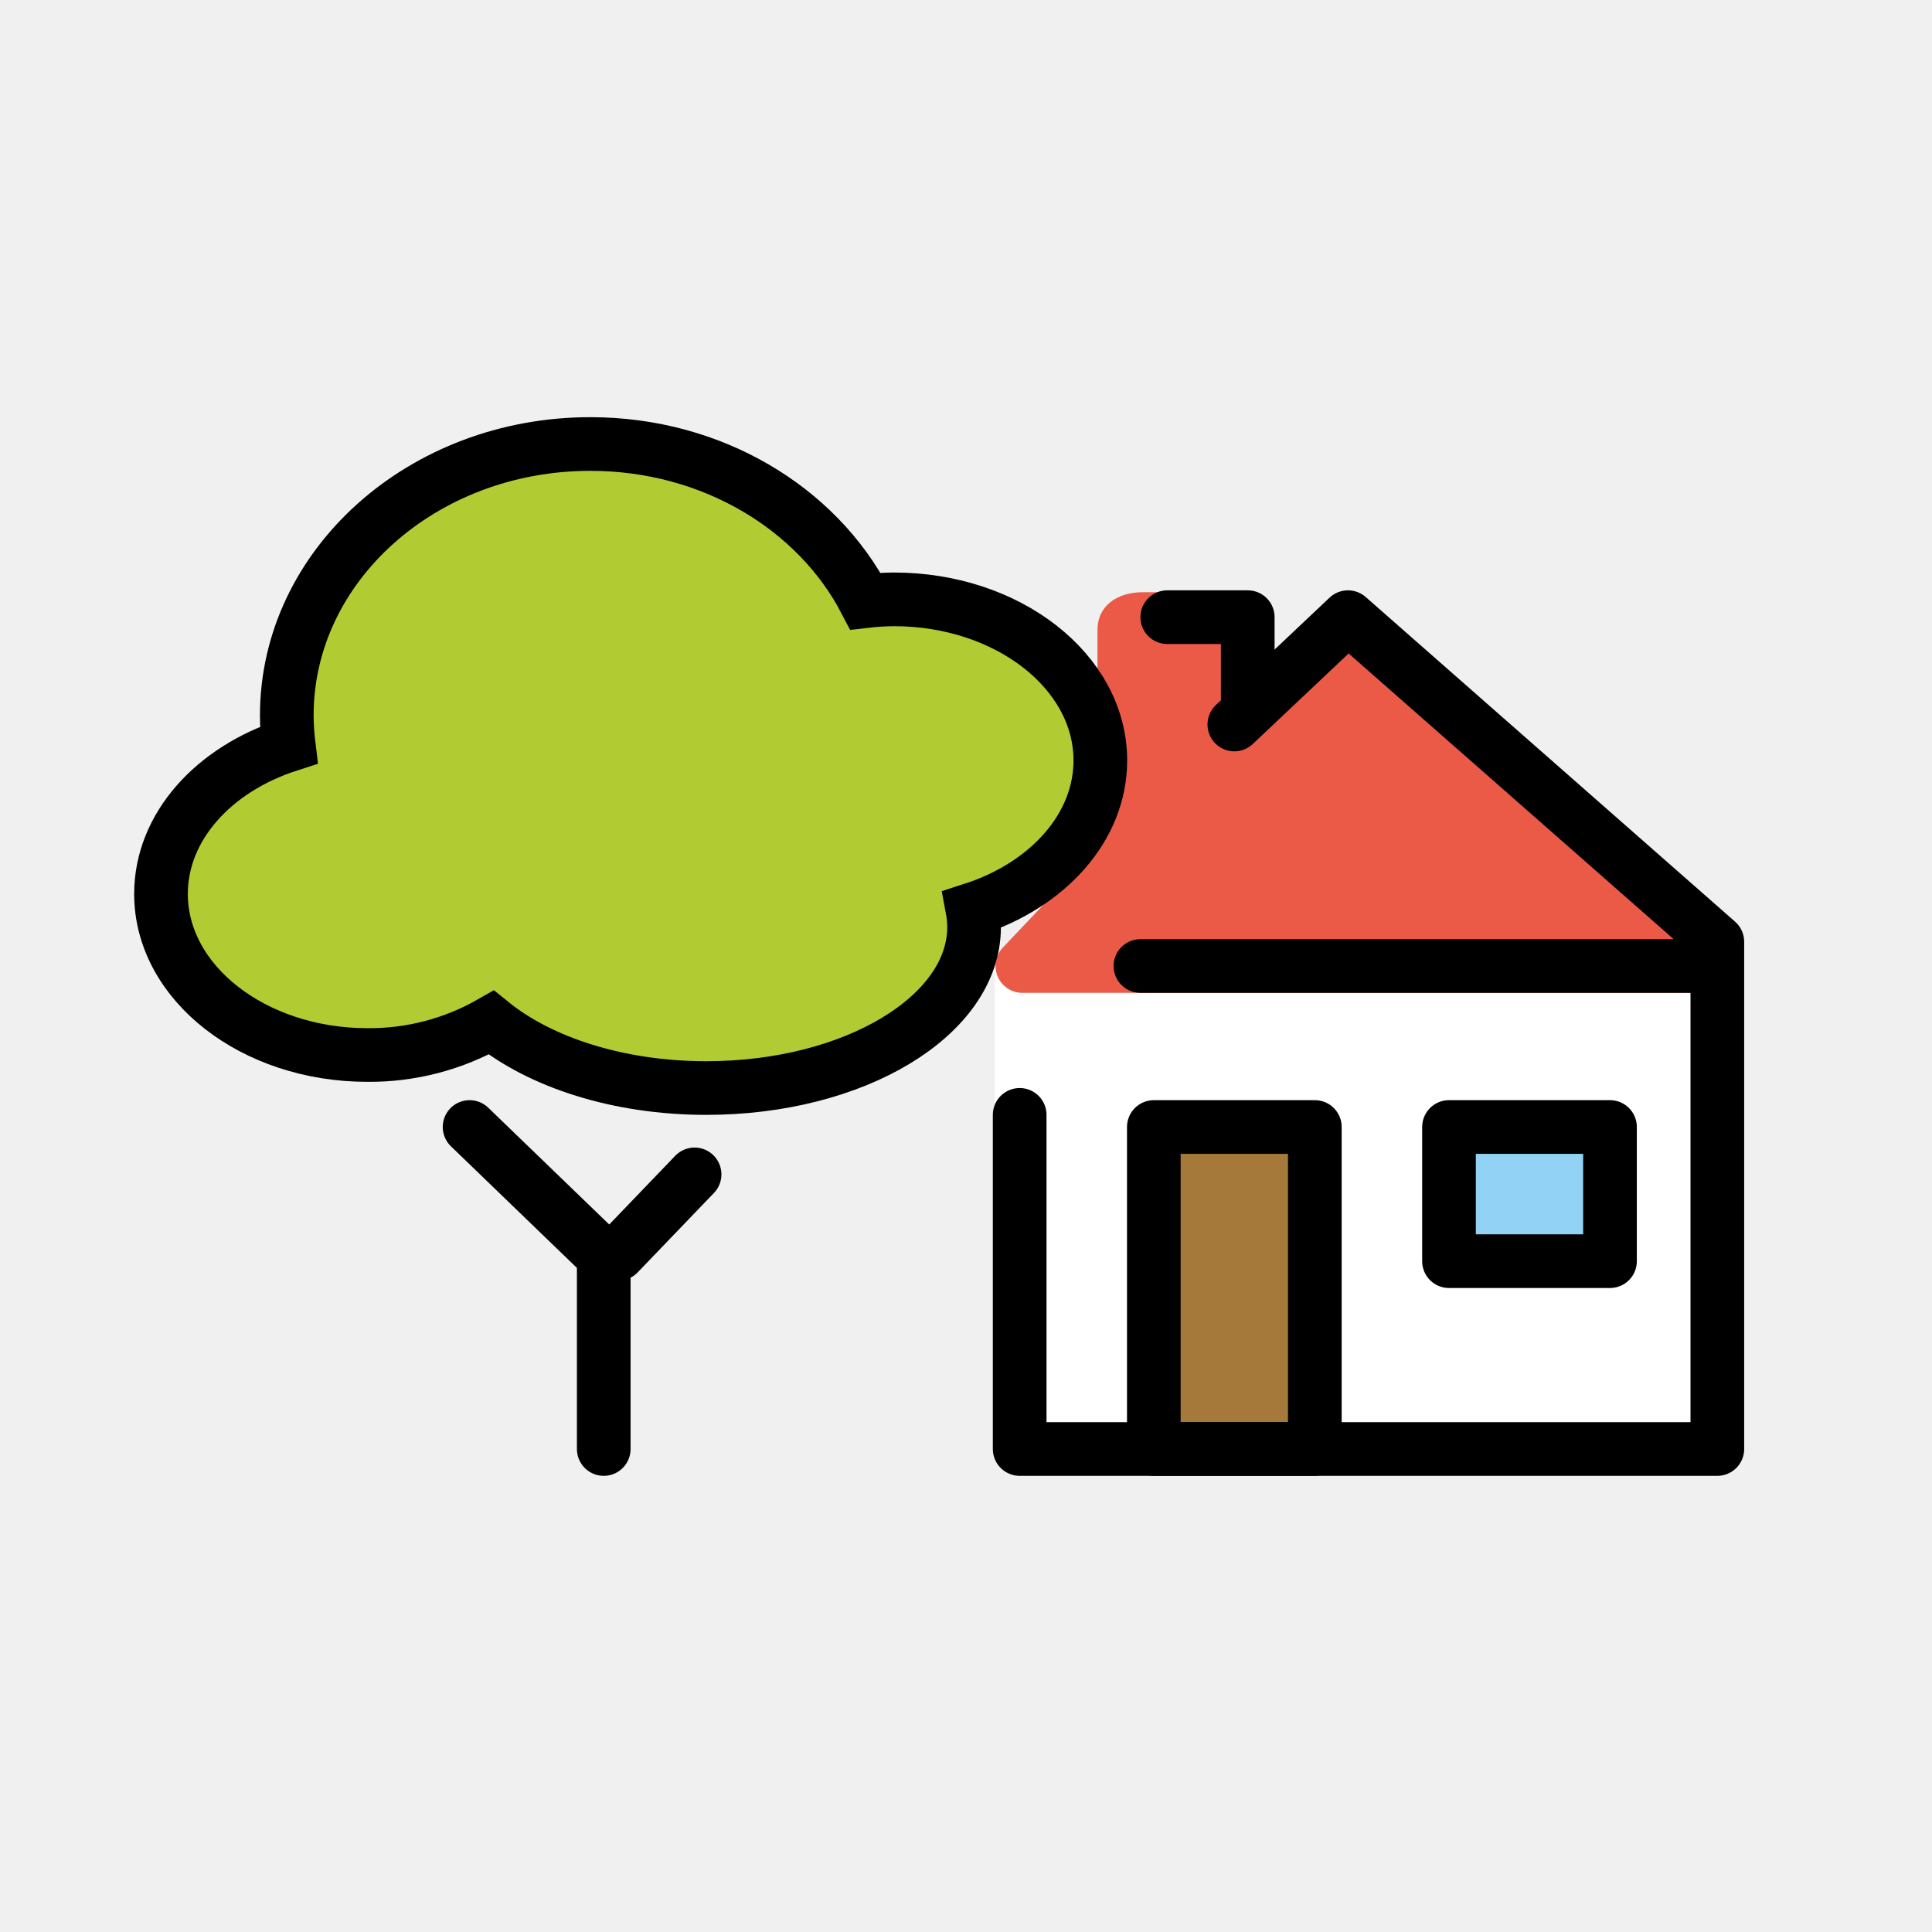
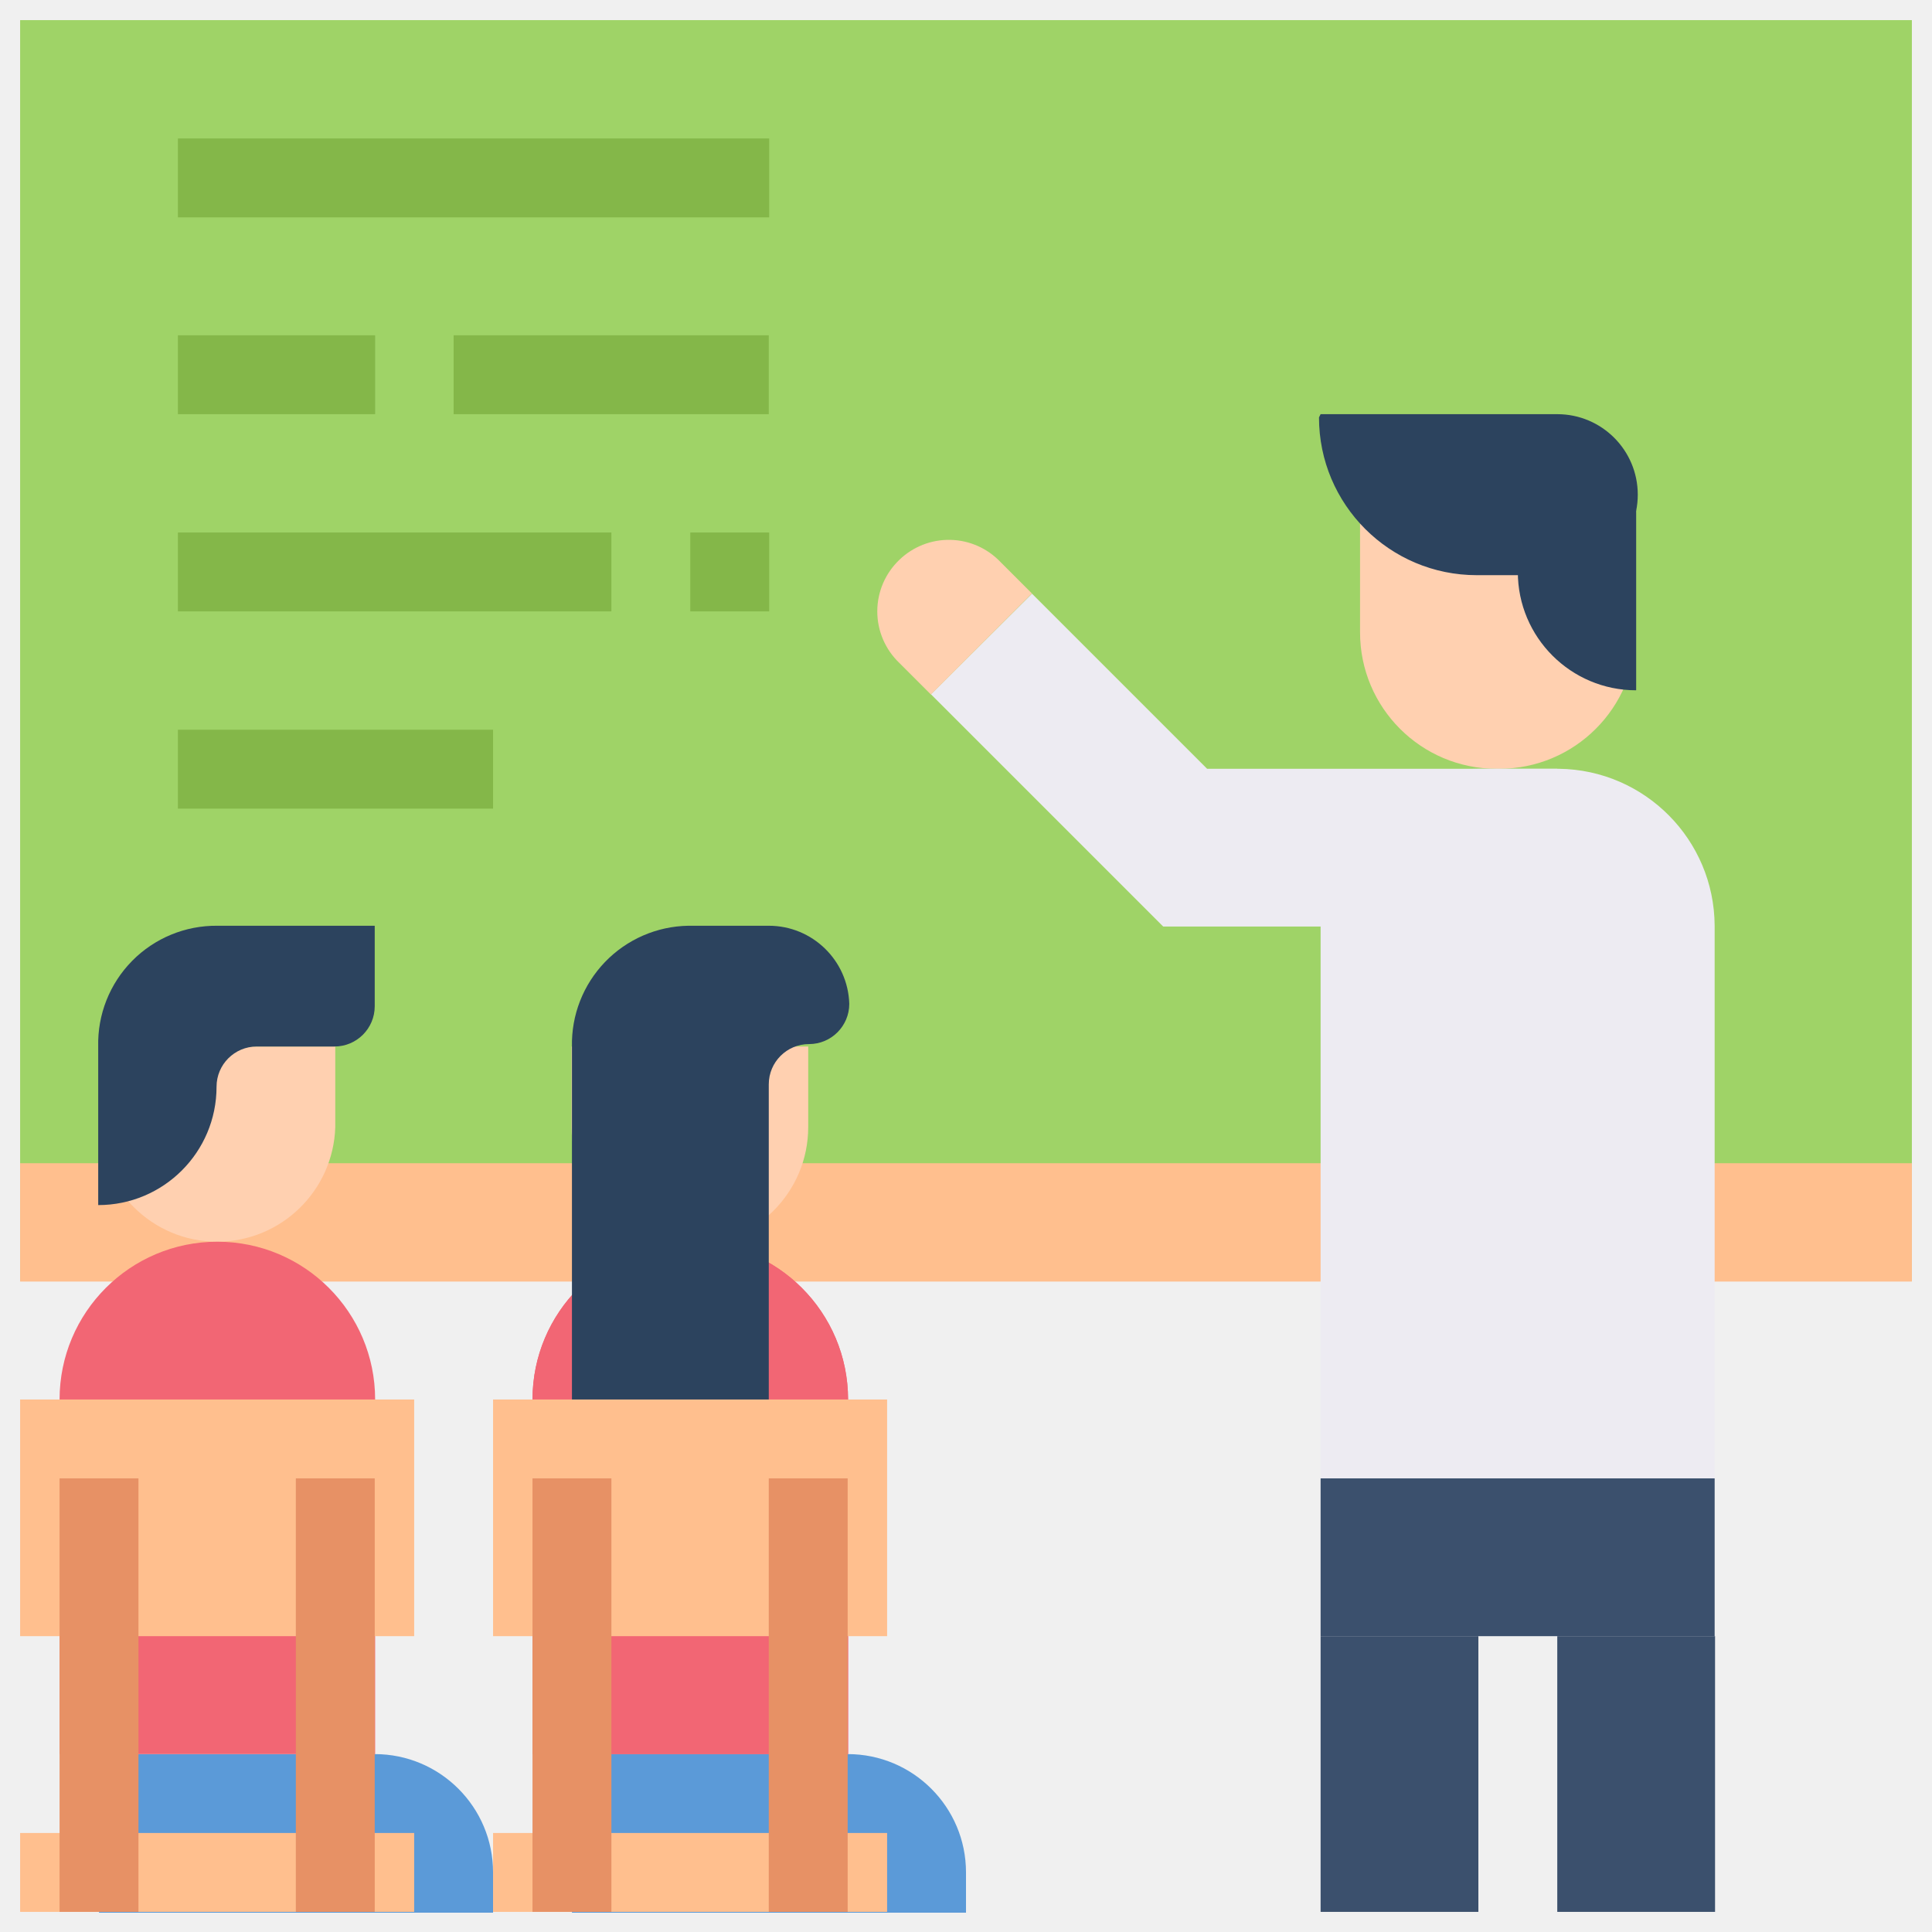
- <svg xmlns="http://www.w3.org/2000/svg" id="emoji" viewBox="0 0 72 72" version="1.1">
-   <g id="color">
-     <rect x="37.075" y="36.053" width="26.884" height="18.114" fill="#FFFFFF" />
-     <polygon fill="#EA5A47" stroke="#EA5A47" stroke-linecap="round" stroke-linejoin="round" stroke-miterlimit="10" stroke-width="2" points="50.235,23.2 38.1,36 63.5,36" />
-     <path fill="#EA5A47" d="M47.3,26l-6.4,6.059v-8.573c0-0.931,0.755-1.416,1.686-1.416h3.028 c0.931,0,1.686,0.485,1.686,1.416C47.3,23.486,47.3,26,47.3,26z" />
-     <rect x="43" y="42" width="6" height="12" fill="#A57939" />
-     <rect x="54" y="42" width="6" height="5" fill="#92D3F5" />
-     <path fill="#B1CC33" d="M41.006,28.339c0-3.312-3.445-6.003-7.694-6.003c-0.355,0.003-0.71,0.025-1.062,0.066 c-1.8-3.455-5.707-5.855-10.25-5.855c-6.248,0-11.312,4.529-11.312,10.114c0.001,0.369,0.025,0.738,0.07,1.104 C7.966,28.666,6,30.81,6,33.314c0,3.312,3.445,6.003,7.694,6.003c1.615,0.014,3.206-0.402,4.614-1.207 c1.818,1.477,4.726,2.438,8.015,2.438c5.511,0,9.978-2.688,9.978-6.003c-0.001-0.219-0.021-0.438-0.061-0.653 C39.036,32.99,41.006,30.845,41.006,28.339z" />
-   </g>
-   <g id="hair" />
-   <g id="skin" />
-   <g id="skin-shadow" />
-   <g id="line">
-     <polyline fill="none" stroke="#000000" stroke-linecap="round" stroke-linejoin="round" stroke-miterlimit="10" stroke-width="2" points="46,27 50.235,23 64,35.098 64,54 38,54 38,41.548" />
-     <rect x="43" y="42" width="6" height="12" fill="none" stroke="#000000" stroke-linecap="round" stroke-linejoin="round" stroke-miterlimit="10" stroke-width="2" />
-     <rect x="54" y="42" width="6" height="5" fill="none" stroke="#000000" stroke-linecap="round" stroke-linejoin="round" stroke-miterlimit="10" stroke-width="2" />
-     <polyline fill="none" stroke="#000000" stroke-linecap="round" stroke-linejoin="round" stroke-miterlimit="10" stroke-width="2" points="43.5,23 46.5,23 46.5,26" />
-     <path fill="none" stroke="#000000" stroke-miterlimit="10" stroke-width="2" d="M31.245,39.34" />
-     <polyline fill="none" stroke="#000000" stroke-linecap="round" stroke-linejoin="round" stroke-width="2" points="22.5,54 22.5,46.827 17.5,42" />
-     <line x1="23.041" x2="25.885" y1="46.727" y2="43.766" fill="none" stroke="#000000" stroke-linecap="round" stroke-linejoin="round" stroke-width="2" />
-     <path fill="none" stroke="#000000" stroke-linecap="round" stroke-miterlimit="10" stroke-width="2" d="M41.006,28.339 c0-3.312-3.445-6.003-7.694-6.003c-0.355,0.003-0.71,0.025-1.062,0.066c-1.8-3.455-5.707-5.855-10.25-5.855 c-6.248,0-11.312,4.529-11.312,10.114c0.001,0.369,0.025,0.738,0.07,1.104C7.966,28.666,6,30.81,6,33.314 c0,3.312,3.445,6.003,7.694,6.003c1.615,0.014,3.206-0.402,4.614-1.207c1.818,1.477,4.726,2.438,8.015,2.438 c5.511,0,9.978-2.688,9.978-6.003c-0.001-0.219-0.021-0.438-0.061-0.653 C39.036,32.99,41.006,30.845,41.006,28.339z" />
-     <line x1="63.5" x2="42.5" y1="36" y2="36" fill="none" stroke="#000000" stroke-linecap="round" stroke-linejoin="round" stroke-miterlimit="10" stroke-width="2" />
-   </g>
+ <svg xmlns="http://www.w3.org/2000/svg" id="Layer_1" data-name="Layer 1" viewBox="0 0 48 48">
+   <defs>
+     <style>.cls-1{fill:#5b9ad8;}.cls-2{fill:#9fd367;}.cls-3{fill:#ffbf8e;}.cls-4{fill:#ffd0b0;}.cls-5{fill:#2c435e;}.cls-6{fill:#edebf2;}.cls-7{fill:#f26674;}.cls-8{fill:#e79165;}.cls-9{fill:#3b506d;}.cls-10{fill:#84b749;}</style>
+   </defs>
+   <path class="cls-1" d="M2.46,43.58H9.31a2.94,2.94,0,0,1,2.94,2.94v1a0,0,0,0,1,0,0H2.46a0,0,0,0,1,0,0V43.58A0,0,0,0,1,2.46,43.58Z" />
+   <rect class="cls-2" x="0.5" y="0.5" width="47" height="31.33" />
+   <rect class="cls-3" x="0.5" y="28.9" width="47" height="2.94" />
+   <path class="cls-4" d="M33.79,12.25h6.85a0,0,0,0,1,0,0v3.46a3.39,3.39,0,0,1-3.39,3.39h-.07a3.39,3.39,0,0,1-3.39-3.39V12.25A0,0,0,0,1,33.79,12.25Z" />
+   <path class="cls-5" d="M32.81,10.29h5.88a2,2,0,0,1,2,2v0a2,2,0,0,1-2,2h-2a3.92,3.92,0,0,1-3.92-3.92v0a0,0,0,0,1,0,0Z" />
+   <path class="cls-5" d="M39.18,11.27h0a1.47,1.47,0,0,1,1.47,1.47v4.41a0,0,0,0,1,0,0h0a2.94,2.94,0,0,1-2.94-2.94V12.74A1.47,1.47,0,0,1,39.18,11.27Z" />
+   <path class="cls-6" d="M36.73,19.1h2A3.92,3.92,0,0,1,42.6,23V36.73a0,0,0,0,1,0,0H32.81a0,0,0,0,1,0,0V23A3.92,3.92,0,0,1,36.73,19.1Z" />
+   <polygon class="cls-6" points="29.99 19.1 25.64 14.75 23.13 17.25 27.92 22.04 28.9 23.02 33.91 23.02 38.69 23.02 38.69 19.1 29.99 19.1" />
+   <path class="cls-4" d="M21.89,13.19H23A1.77,1.77,0,0,1,24.81,15v0A1.77,1.77,0,0,1,23,16.74H21.89a0,0,0,0,1,0,0V13.19A0,0,0,0,1,21.89,13.19Z" transform="translate(29.28 42.06) rotate(-135)" />
+   <path class="cls-4" d="M2.46,26H8.33a0,0,0,0,1,0,0v2A2.94,2.94,0,0,1,5.4,30.85h0a2.94,2.94,0,0,1-2.94-2.94V26a0,0,0,0,1,0,0Z" />
+   <path class="cls-7" d="M5.4,30.85h0a3.92,3.92,0,0,1,3.92,3.92v8.81a0,0,0,0,1,0,0H1.48a0,0,0,0,1,0,0V34.77A3.92,3.92,0,0,1,5.4,30.85Z" />
+   <path class="cls-4" d="M14.21,26h5.87a0,0,0,0,1,0,0v2a2.94,2.94,0,0,1-2.94,2.94h0a2.94,2.94,0,0,1-2.94-2.94V26a0,0,0,0,1,0,0Z" />
+   <path class="cls-7" d="M17.15,30.85h0a3.92,3.92,0,0,1,3.92,3.92v8.81a0,0,0,0,1,0,0H13.23a0,0,0,0,1,0,0V34.77a3.92,3.92,0,0,1,3.92-3.92Z" />
+   <rect class="cls-3" x="0.5" y="34.77" width="9.79" height="5.88" />
+   <rect class="cls-3" x="0.5" y="45.54" width="9.79" height="1.96" />
+   <path class="cls-1" d="M14.21,43.58h6.85A2.94,2.94,0,0,1,24,46.52v1a0,0,0,0,1,0,0H14.21a0,0,0,0,1,0,0V43.58A0,0,0,0,1,14.21,43.58Z" />
+   <rect class="cls-3" x="12.25" y="45.54" width="9.79" height="1.96" />
+   <rect class="cls-8" x="1.48" y="36.73" width="1.96" height="10.77" />
+   <rect class="cls-8" x="7.35" y="36.73" width="1.96" height="10.77" />
+   <path class="cls-7" d="M17.15,30.85h0a3.92,3.92,0,0,1,3.92,3.92v8.81a0,0,0,0,1,0,0H13.23a0,0,0,0,1,0,0V34.77A3.92,3.92,0,0,1,17.15,30.85Z" />
+   <path class="cls-5" d="M9.31,23v2a1,1,0,0,1-1,1H6.38a1,1,0,0,0-1,1,2.94,2.94,0,0,1-2.94,2.94V26A2.93,2.93,0,0,1,5.4,23Z" />
+   <path class="cls-5" d="M19.1,23h-2A2.94,2.94,0,0,0,14.21,26v9.79H19.1V26.94a1,1,0,0,1,1-1,1,1,0,0,0,1-1A2,2,0,0,0,19.1,23Z" />
+   <rect class="cls-3" x="12.25" y="34.77" width="9.79" height="5.88" />
+   <rect class="cls-8" x="13.23" y="36.73" width="1.96" height="10.77" />
+   <rect class="cls-8" x="19.1" y="36.73" width="1.96" height="10.77" />
+   <rect class="cls-9" x="32.81" y="36.73" width="9.79" height="3.92" />
+   <rect class="cls-9" x="38.69" y="40.65" width="3.92" height="6.85" />
+   <rect class="cls-9" x="32.81" y="40.65" width="3.92" height="6.85" />
+   <rect class="cls-10" x="4.42" y="3.44" width="14.69" height="1.96" />
+   <rect class="cls-10" x="4.42" y="8.33" width="4.9" height="1.96" />
+   <rect class="cls-10" x="11.27" y="8.33" width="7.83" height="1.96" />
+   <rect class="cls-10" x="4.42" y="13.23" width="10.77" height="1.96" />
+   <rect class="cls-10" x="17.15" y="13.23" width="1.96" height="1.96" />
+   <rect class="cls-10" x="4.42" y="18.13" width="7.83" height="1.96" />
</svg>
